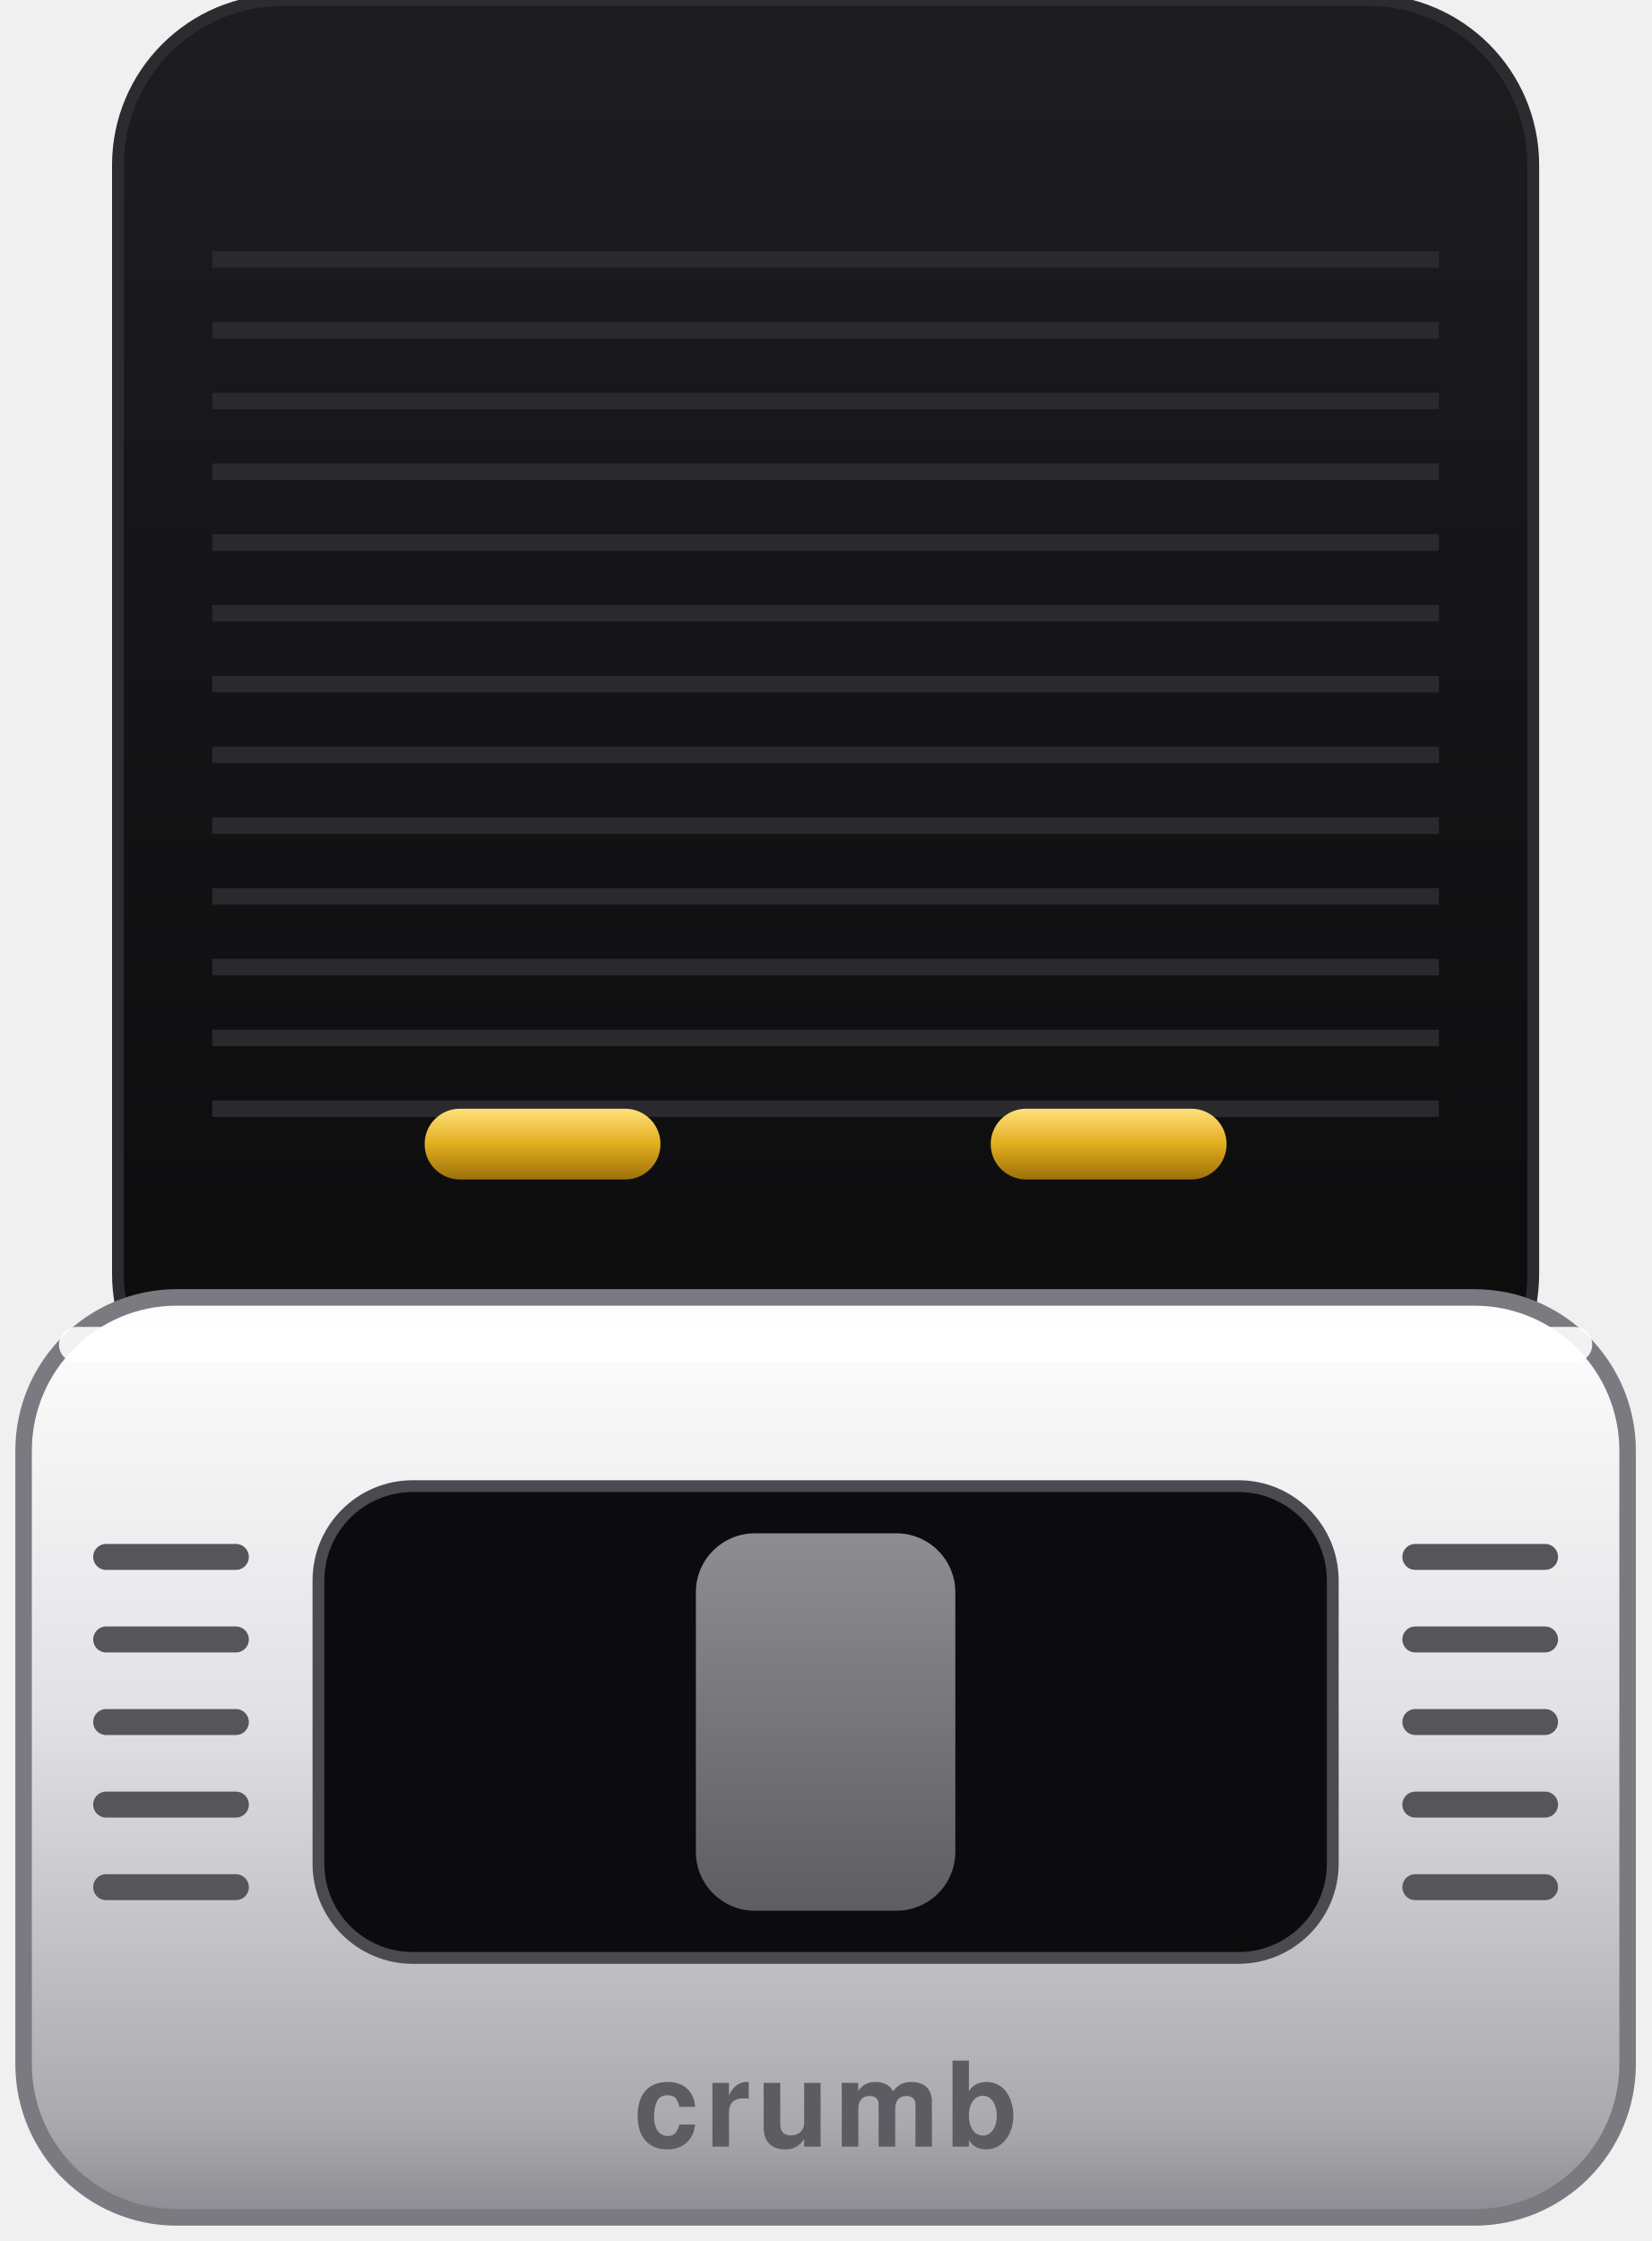
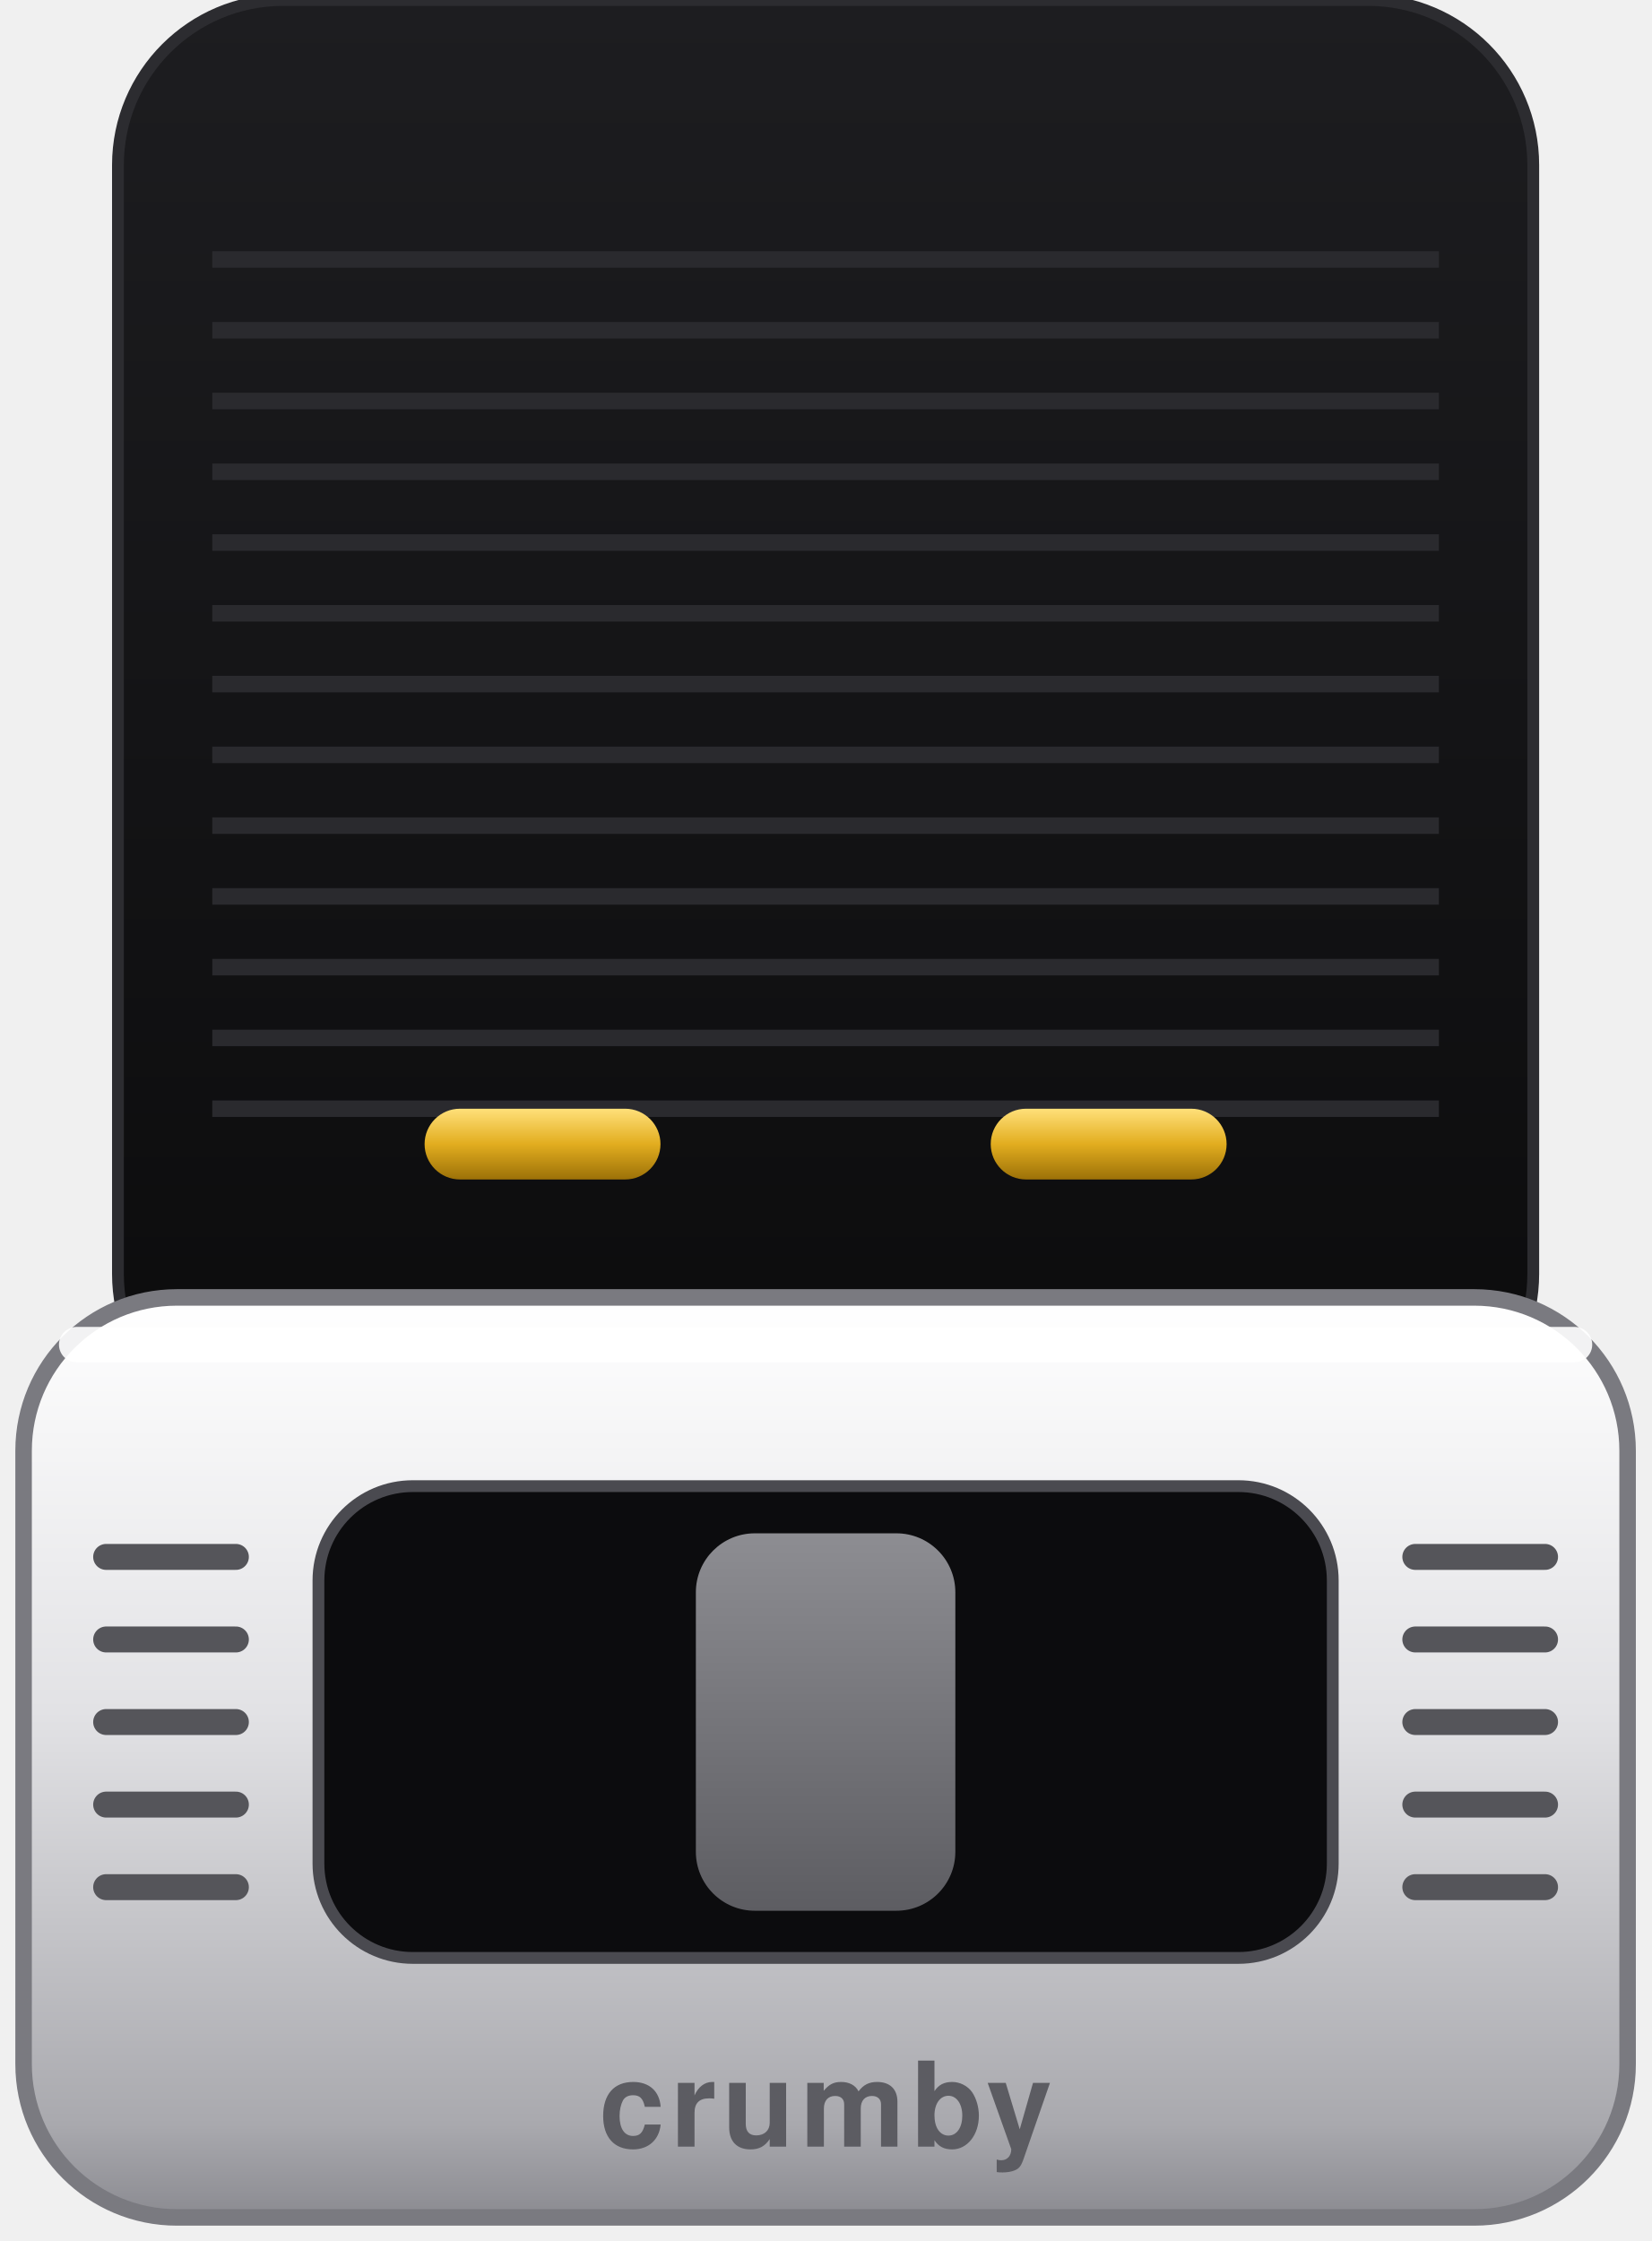
<svg xmlns="http://www.w3.org/2000/svg" viewBox="0 0 140 190" width="140" height="190">
  <defs>
    <linearGradient id="ramp" x1="0" y1="0" x2="0" y2="1">
      <stop offset="0" stop-color="#1d1d20" />
      <stop offset="1" stop-color="#0b0b0c" />
    </linearGradient>
    <linearGradient id="gold" x1="0" y1="0" x2="0" y2="1">
      <stop offset="0" stop-color="#ffe07a" />
      <stop offset="0.5" stop-color="#e2ad1f" />
      <stop offset="1" stop-color="#9c7108" />
    </linearGradient>
    <linearGradient id="base" x1="0" y1="0" x2="0" y2="1">
      <stop offset="0" stop-color="#ffffff" />
      <stop offset="0.45" stop-color="#e2e2e5" />
      <stop offset="0.9" stop-color="#a9a9ae" />
      <stop offset="1" stop-color="#8b8b91" />
    </linearGradient>
    <linearGradient id="bag" x1="0" y1="0" x2="0" y2="1">
      <stop offset="0" stop-color="#8d8d92" />
      <stop offset="1" stop-color="#5d5d62" />
    </linearGradient>
  </defs>
  <rect x="10" y="0" width="120" height="122" rx="14" fill="url(#ramp)" stroke="#2c2c30" stroke-width="1" />
  <g stroke="#2a2a2e" stroke-width="1.4">
    <line x1="18" y1="22" x2="122" y2="22" />
    <line x1="18" y1="28" x2="122" y2="28" />
    <line x1="18" y1="34" x2="122" y2="34" />
    <line x1="18" y1="40" x2="122" y2="40" />
    <line x1="18" y1="46" x2="122" y2="46" />
    <line x1="18" y1="52" x2="122" y2="52" />
    <line x1="18" y1="58" x2="122" y2="58" />
    <line x1="18" y1="64" x2="122" y2="64" />
    <line x1="18" y1="70" x2="122" y2="70" />
    <line x1="18" y1="76" x2="122" y2="76" />
    <line x1="18" y1="82" x2="122" y2="82" />
    <line x1="18" y1="88" x2="122" y2="88" />
    <line x1="18" y1="94" x2="122" y2="94" />
  </g>
  <rect x="36" y="94" width="20" height="6" rx="3" fill="url(#gold)" />
  <rect x="84" y="94" width="20" height="6" rx="3" fill="url(#gold)" />
  <rect x="2" y="110" width="136" height="78" rx="13" fill="url(#base)" stroke="#7a7a80" stroke-width="1.4" />
  <rect x="5" y="112.5" width="130" height="3" rx="1.5" fill="#fff" opacity="0.9" />
  <g stroke="#55555a" stroke-width="2.2" stroke-linecap="round">
    <line x1="9" y1="132" x2="20" y2="132" />
    <line x1="9" y1="139" x2="20" y2="139" />
    <line x1="9" y1="146" x2="20" y2="146" />
    <line x1="9" y1="153" x2="20" y2="153" />
    <line x1="9" y1="160" x2="20" y2="160" />
    <line x1="120" y1="132" x2="131" y2="132" />
    <line x1="120" y1="139" x2="131" y2="139" />
    <line x1="120" y1="146" x2="131" y2="146" />
    <line x1="120" y1="153" x2="131" y2="153" />
    <line x1="120" y1="160" x2="131" y2="160" />
  </g>
  <rect x="27" y="126" width="86" height="40" rx="8" fill="#0c0c0e" stroke="#4a4a50" stroke-width="1" />
  <rect x="59" y="130" width="22" height="32" rx="5" fill="url(#bag)" />
-   <text x="70" y="182" text-anchor="middle" font-family="Helvetica, Arial, sans-serif" font-size="10" font-weight="600" fill="#5c5c62" letter-spacing="0.5">crumb</text>
+   <text x="70" y="182" text-anchor="middle" font-family="Helvetica, Arial, sans-serif" font-size="10" font-weight="600" fill="#5c5c62" letter-spacing="0.5">crumby</text>
</svg>
